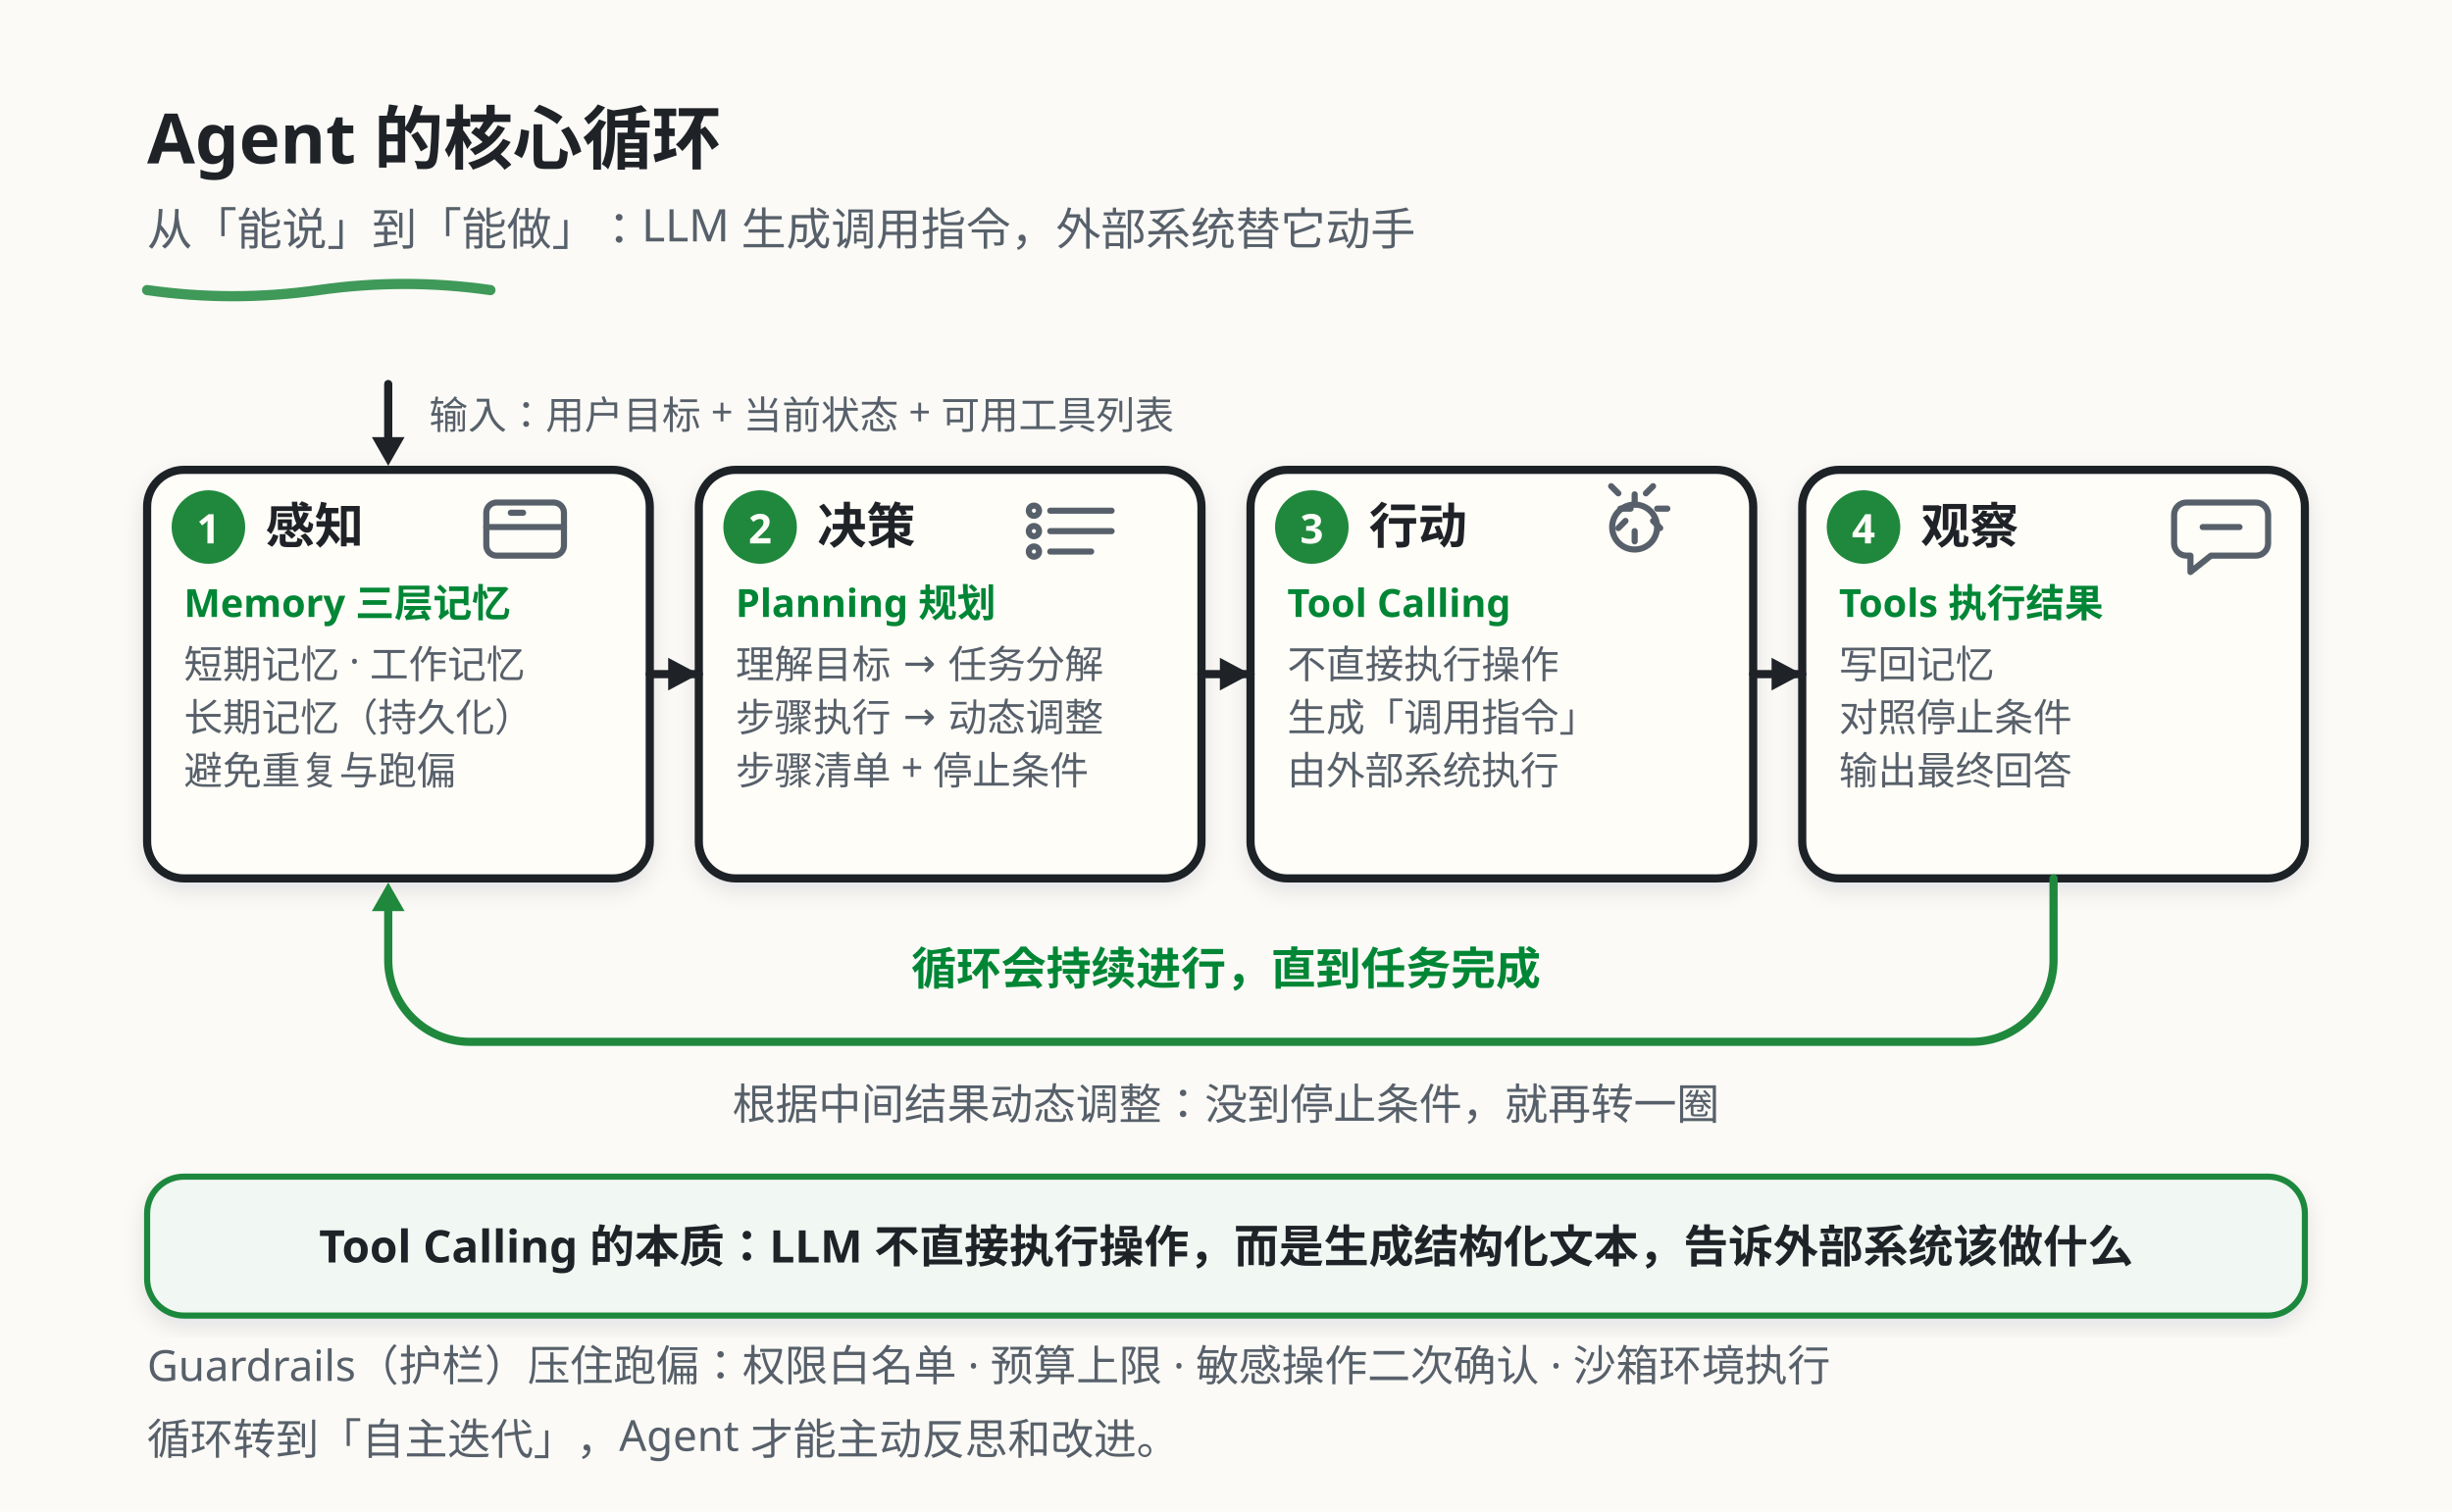
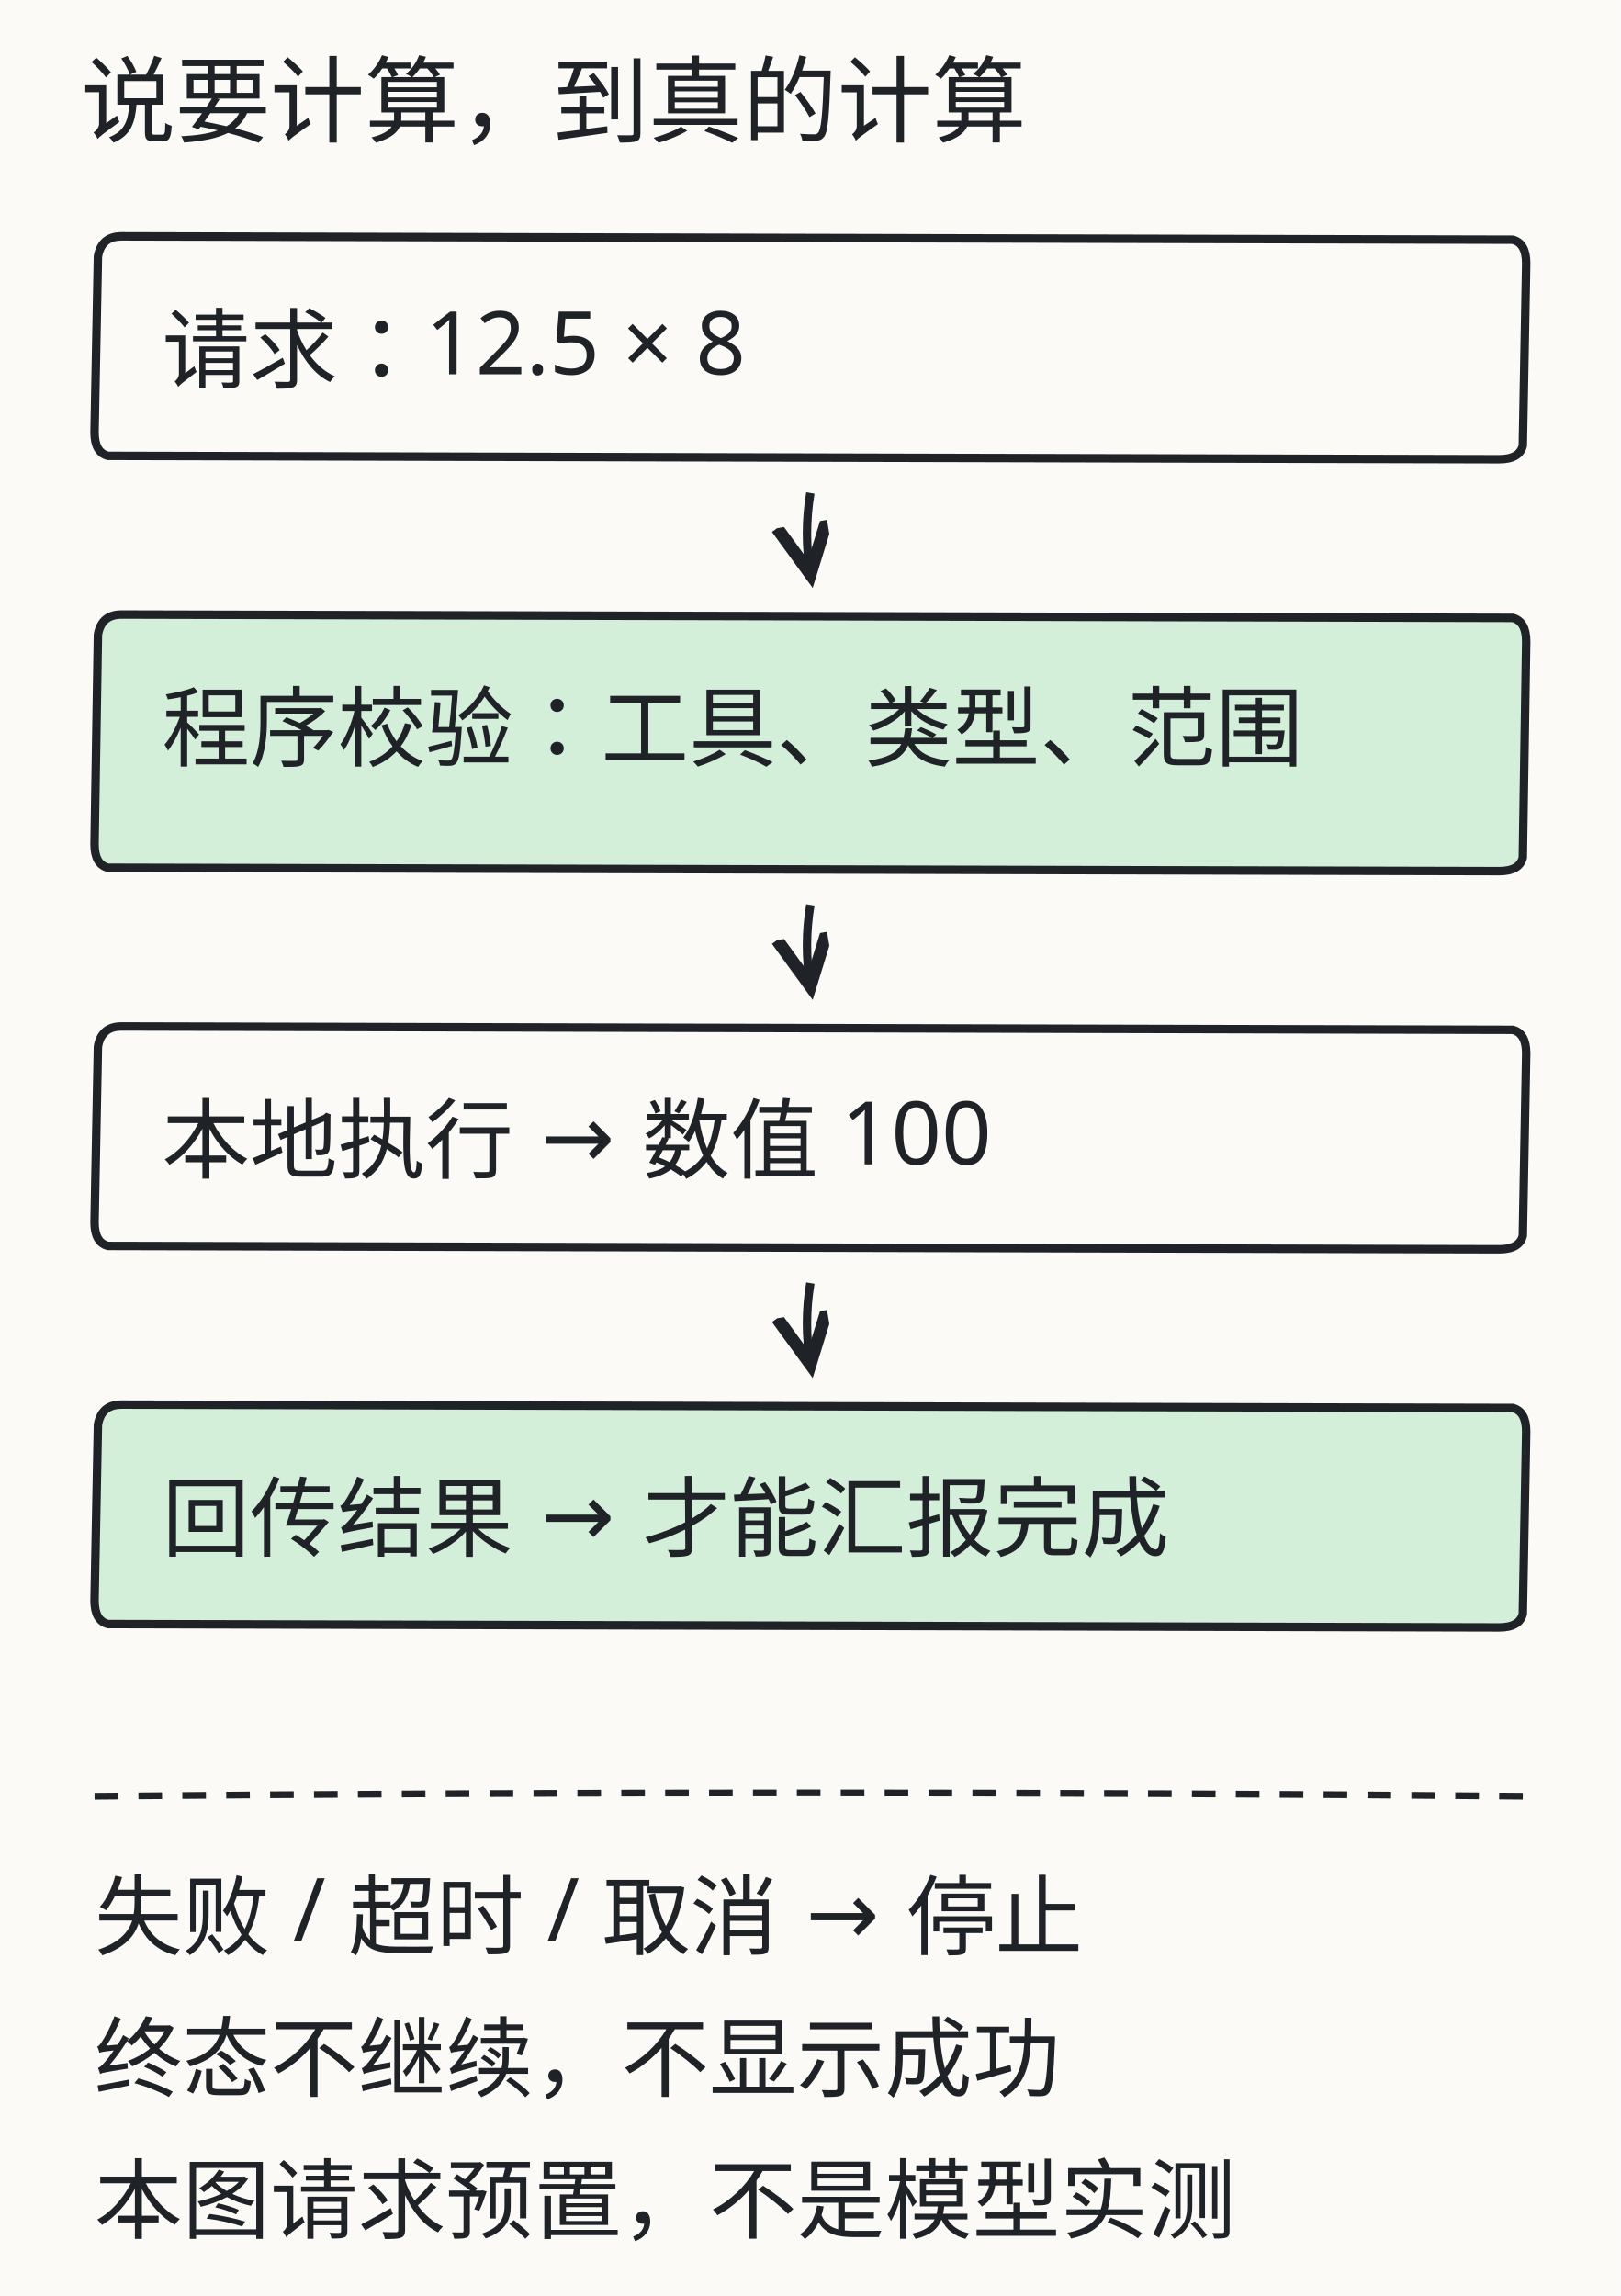
- <svg xmlns="http://www.w3.org/2000/svg" width="1200" height="740" viewBox="0 0 1200 740" role="img" aria-labelledby="t">
-   <rect width="1200" height="740" fill="#fbfaf6" />
+ <svg xmlns="http://www.w3.org/2000/svg" width="480" height="680" viewBox="0 0 480 680" role="img" aria-labelledby="title desc">
  <defs>
-     <filter id="card-shadow" x="-8%" y="-8%" width="116%" height="124%">
-       <feDropShadow dx="0" dy="4" stdDeviation="5" flood-color="#1f2328" flood-opacity="0.10" />
-     </filter>
+     <marker id="arrow" markerWidth="8" markerHeight="8" refX="6" refY="3" orient="auto">
+       <path d="M0 0 L6 3 L0 6" fill="none" stroke="#1f2328" stroke-width="1.5" />
+     </marker>
  </defs>
-   <text x="72" y="80" fill="#1f2328" font-family="'Microsoft YaHei', system-ui, sans-serif" font-size="34" font-weight="700">Agent 的核心循环</text>
-   <text x="72" y="120" fill="#57606a" font-family="'Microsoft YaHei', system-ui, sans-serif" font-size="22">从「能说」到「能做」：LLM 生成调用指令，外部系统替它动手</text>
-   <path d="M72 142q42 6 84 0t84 0" fill="none" stroke="#1f883d" stroke-width="5" stroke-linecap="round" opacity="0.85" />
-   <g stroke="#1f2328" stroke-width="4" stroke-linecap="round" stroke-linejoin="round" fill="none">
-     <path d="M190 188v26" />
+   <rect width="480" height="680" fill="#fbfaf6" />
+   <g font-family="'Microsoft YaHei',sans-serif" fill="#1f2328">
+     <text x="24" y="40" font-size="28">说要计算，到真的计算</text>
+     <path d="M36 70 L448 71 Q452 72 452 78 L451 132 Q450 136 444 136 L32 135 Q28 134 28 128 L29 76 Q30 70 36 70 Z" fill="#fbfaf6" stroke="#1f2328" stroke-width="2.5" />
+     <text x="48" y="113" font-size="26">请求：12.5 × 8</text>
+     <path d="M240 146 Q238 158 240 170" fill="none" stroke="#1f2328" stroke-width="2.5" marker-end="url(#arrow)" />
+     <path d="M36 182 L448 183 Q452 184 452 190 L451 254 Q450 258 444 258 L32 257 Q28 256 28 250 L29 188 Q30 182 36 182 Z" fill="#d3efd9" stroke="#1f2328" stroke-width="2.5" />
+     <text x="48" y="225" font-size="26">程序校验：工具、类型、范围</text>
+     <path d="M240 268 Q238 280 240 292" fill="none" stroke="#1f2328" stroke-width="2.5" marker-end="url(#arrow)" />
+     <path d="M36 304 L448 305 Q452 306 452 312 L451 366 Q450 370 444 370 L32 369 Q28 368 28 362 L29 310 Q30 304 36 304 Z" fill="#fbfaf6" stroke="#1f2328" stroke-width="2.5" />
+     <text x="48" y="347" font-size="26">本地执行 → 数值 100</text>
+     <path d="M240 380 Q238 392 240 404" fill="none" stroke="#1f2328" stroke-width="2.5" marker-end="url(#arrow)" />
+     <path d="M36 416 L448 417 Q452 418 452 424 L451 478 Q450 482 444 482 L32 481 Q28 480 28 474 L29 422 Q30 416 36 416 Z" fill="#d3efd9" stroke="#1f2328" stroke-width="2.5" />
+     <text x="48" y="459" font-size="26">回传结果 → 才能汇报完成</text>
+     <path d="M28 532 Q240 530 452 532" fill="none" stroke="#1f2328" stroke-width="2" stroke-dasharray="7 6" />
+     <text x="28" y="577" font-size="26">失败 / 超时 / 取消 → 停止</text>
+     <text x="28" y="619" font-size="26">终态不继续，不显示成功</text>
+     <text x="28" y="661" font-size="26">本图请求预置，不是模型实测</text>
  </g>
-   <path d="M190 228l-8-14h16z" fill="#1f2328" />
-   <text x="210" y="210" fill="#57606a" font-family="'Microsoft YaHei', system-ui, sans-serif" font-size="19">输入：用户目标 + 当前状态 + 可用工具列表</text>
-   <g font-family="'Microsoft YaHei', system-ui, sans-serif">
-     <g>
-       <rect x="72" y="230" width="246" height="200" rx="18" fill="#fffdf8" stroke="#1f2328" stroke-width="4" filter="url(#card-shadow)" />
-       <circle cx="102" cy="258" r="18" fill="#1f883d" />
-       <text x="102" y="266" fill="#fffdf8" font-size="20" text-anchor="middle" font-weight="700">1</text>
-       <text x="130" y="266" fill="#1f2328" font-size="24" font-weight="700">感知</text>
-       <g stroke="#57606a" stroke-width="3" stroke-linecap="round" stroke-linejoin="round" fill="none">
-         <rect x="238" y="246" width="38" height="26" rx="5" />
-         <path d="M238 258h38" />
-         <path d="M250 251h6" />
-       </g>
-       <text x="90" y="302" fill="#008635" font-size="19" font-weight="700">Memory 三层记忆</text>
-       <text x="90" y="332" fill="#57606a" font-size="19">短期记忆 · 工作记忆</text>
-       <text x="90" y="358" fill="#57606a" font-size="19">长期记忆（持久化）</text>
-       <text x="90" y="384" fill="#57606a" font-size="19">避免重复与跑偏</text>
-     </g>
-     <g>
-       <rect x="342" y="230" width="246" height="200" rx="18" fill="#fffdf8" stroke="#1f2328" stroke-width="4" filter="url(#card-shadow)" />
-       <circle cx="372" cy="258" r="18" fill="#1f883d" />
-       <text x="372" y="266" fill="#fffdf8" font-size="20" text-anchor="middle" font-weight="700">2</text>
-       <text x="400" y="266" fill="#1f2328" font-size="24" font-weight="700">决策</text>
-       <g stroke="#57606a" stroke-width="3" stroke-linecap="round" stroke-linejoin="round" fill="none">
-         <path d="M514 250h30" />
-         <path d="M514 260h30" />
-         <path d="M514 270h20" />
-         <circle cx="506" cy="250" r="2.5" />
-         <circle cx="506" cy="260" r="2.5" />
-         <circle cx="506" cy="270" r="2.5" />
-       </g>
-       <text x="360" y="302" fill="#008635" font-size="19" font-weight="700">Planning 规划</text>
-       <text x="360" y="332" fill="#57606a" font-size="19">理解目标 → 任务分解</text>
-       <text x="360" y="358" fill="#57606a" font-size="19">步骤执行 → 动态调整</text>
-       <text x="360" y="384" fill="#57606a" font-size="19">步骤清单 + 停止条件</text>
-     </g>
-     <g>
-       <rect x="612" y="230" width="246" height="200" rx="18" fill="#fffdf8" stroke="#1f2328" stroke-width="4" filter="url(#card-shadow)" />
-       <circle cx="642" cy="258" r="18" fill="#1f883d" />
-       <text x="642" y="266" fill="#fffdf8" font-size="20" text-anchor="middle" font-weight="700">3</text>
-       <text x="670" y="266" fill="#1f2328" font-size="24" font-weight="700">行动</text>
-       <g stroke="#57606a" stroke-width="3" stroke-linecap="round" stroke-linejoin="round" fill="none">
-         <circle cx="800" cy="258" r="11" />
-         <path d="M800 247v-5m0 23v-5m11-11h5m-23 0h5m7.5-7.5l3.5-3.5m0 17l3.5 3.5m-17-3.5l-3.5 3.5m0-17l-3.5-3.5" />
-       </g>
-       <text x="630" y="302" fill="#008635" font-size="19" font-weight="700">Tool Calling</text>
-       <text x="630" y="332" fill="#57606a" font-size="19">不直接执行操作</text>
-       <text x="630" y="358" fill="#57606a" font-size="19">生成「调用指令」</text>
-       <text x="630" y="384" fill="#57606a" font-size="19">由外部系统执行</text>
-     </g>
-     <g>
-       <rect x="882" y="230" width="246" height="200" rx="18" fill="#fffdf8" stroke="#1f2328" stroke-width="4" filter="url(#card-shadow)" />
-       <circle cx="912" cy="258" r="18" fill="#1f883d" />
-       <text x="912" y="266" fill="#fffdf8" font-size="20" text-anchor="middle" font-weight="700">4</text>
-       <text x="940" y="266" fill="#1f2328" font-size="24" font-weight="700">观察</text>
-       <g stroke="#57606a" stroke-width="3" stroke-linecap="round" stroke-linejoin="round" fill="none">
-         <path d="M1070 246h34a6 6 0 0 1 6 6v14a6 6 0 0 1-6 6h-22l-10 8v-8h-2a6 6 0 0 1-6-6v-14a6 6 0 0 1 6-6z" />
-         <path d="M1078 258h18" />
-       </g>
-       <text x="900" y="302" fill="#008635" font-size="19" font-weight="700">Tools 执行结果</text>
-       <text x="900" y="332" fill="#57606a" font-size="19">写回记忆</text>
-       <text x="900" y="358" fill="#57606a" font-size="19">对照停止条件</text>
-       <text x="900" y="384" fill="#57606a" font-size="19">输出最终回答</text>
-     </g>
-   </g>
-   <g stroke="#1f2328" stroke-width="4" stroke-linecap="round" stroke-linejoin="round" fill="none">
-     <path d="M318 330h24" />
-     <path d="M588 330h24" />
-     <path d="M858 330h24" />
-   </g>
-   <g fill="#1f2328">
-     <path d="M342 330l-15-8v16z" />
-     <path d="M612 330l-15-8v16z" />
-     <path d="M882 330l-15-8v16z" />
-   </g>
-   <g stroke="#1f883d" stroke-width="4" stroke-linecap="round" stroke-linejoin="round" fill="none">
-     <path d="M1005 430v40c0 22-18 40-40 40H230c-22 0-40-18-40-40v-24" />
-   </g>
-   <path d="M190 432l-8 14h16z" fill="#1f883d" />
-   <text x="600" y="482" fill="#008635" font-family="'Microsoft YaHei', system-ui, sans-serif" font-size="22" font-weight="700" text-anchor="middle">循环会持续进行，直到任务完成</text>
-   <text x="600" y="548" fill="#57606a" font-family="'Microsoft YaHei', system-ui, sans-serif" font-size="21" text-anchor="middle">根据中间结果动态调整：没到停止条件，就再转一圈</text>
-   <rect x="72" y="576" width="1056" height="68" rx="18" fill="#f1f7f2" stroke="#1f883d" stroke-width="3" filter="url(#card-shadow)" />
-   <text x="600" y="618" fill="#1f2328" font-family="'Microsoft YaHei', system-ui, sans-serif" font-size="22" font-weight="700" text-anchor="middle">Tool Calling 的本质：LLM 不直接执行操作，而是生成结构化文本，告诉外部系统该做什么</text>
-   <text x="72" y="676" fill="#57606a" font-family="'Microsoft YaHei', system-ui, sans-serif" font-size="21">Guardrails（护栏）压住跑偏：权限白名单 · 预算上限 · 敏感操作二次确认 · 沙箱环境执行</text>
-   <text x="72" y="712" fill="#57606a" font-family="'Microsoft YaHei', system-ui, sans-serif" font-size="21">循环转到「自主迭代」，Agent 才能主动反思和改进。</text>
</svg>
